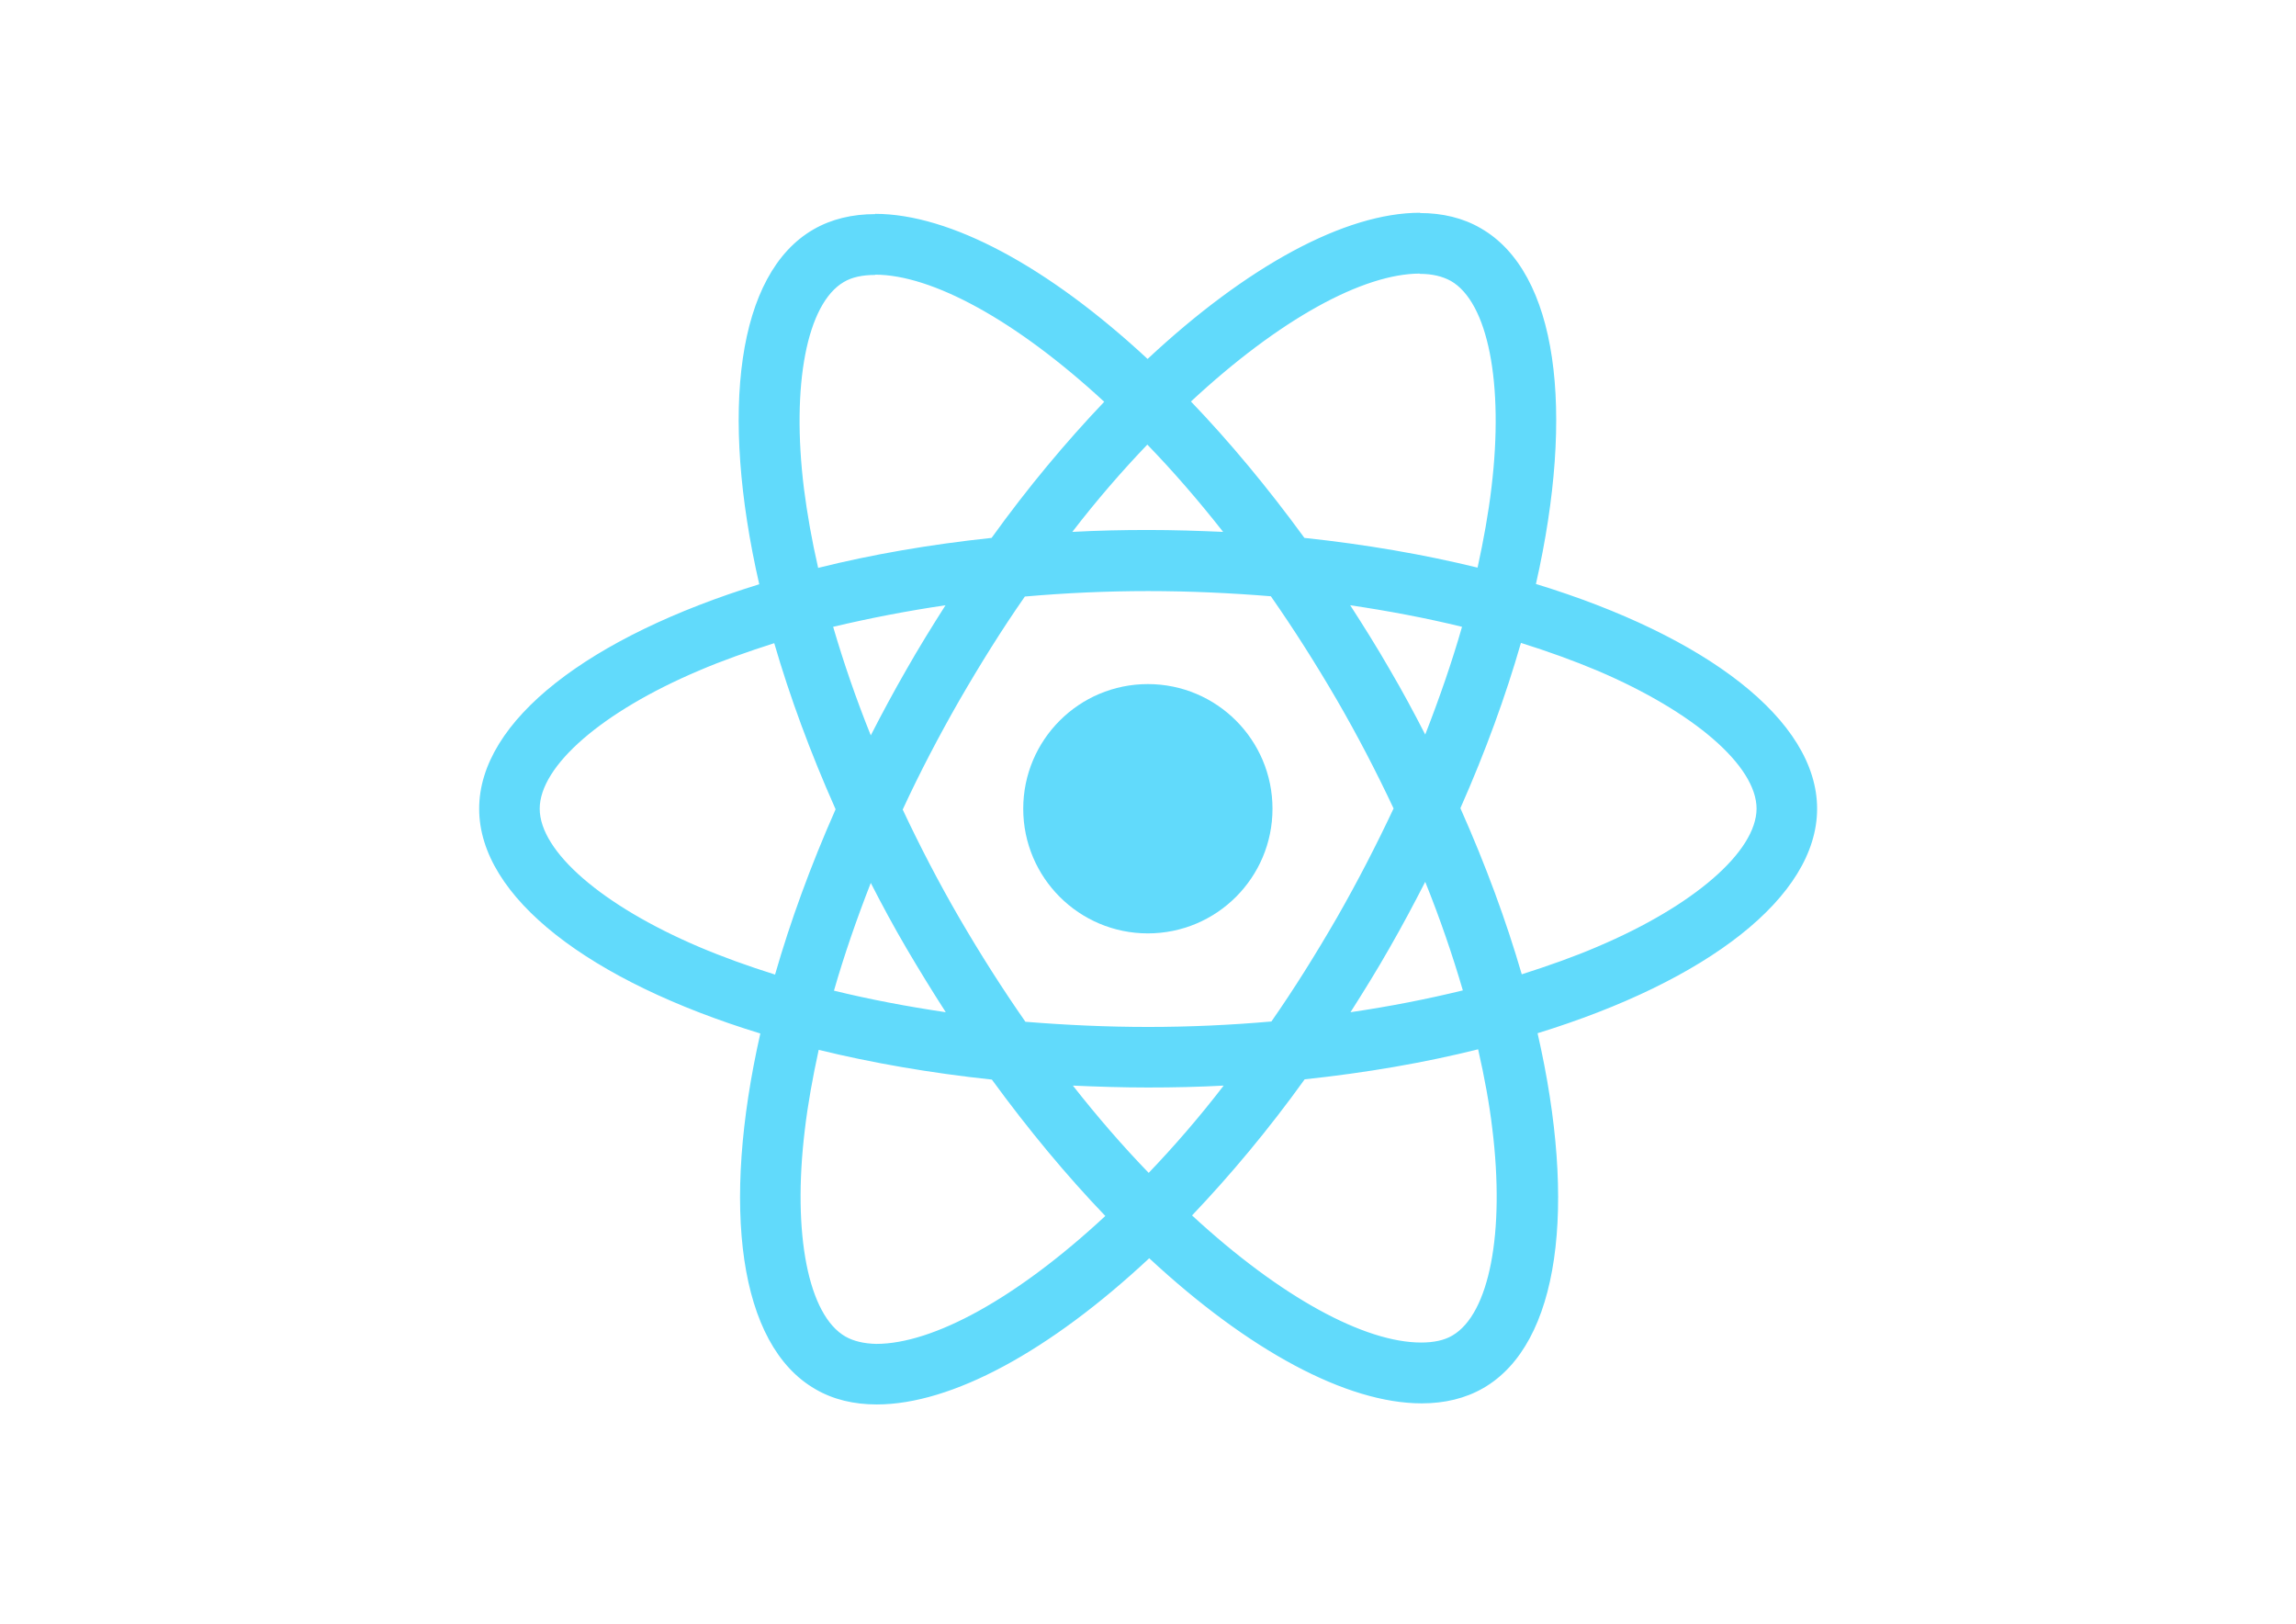
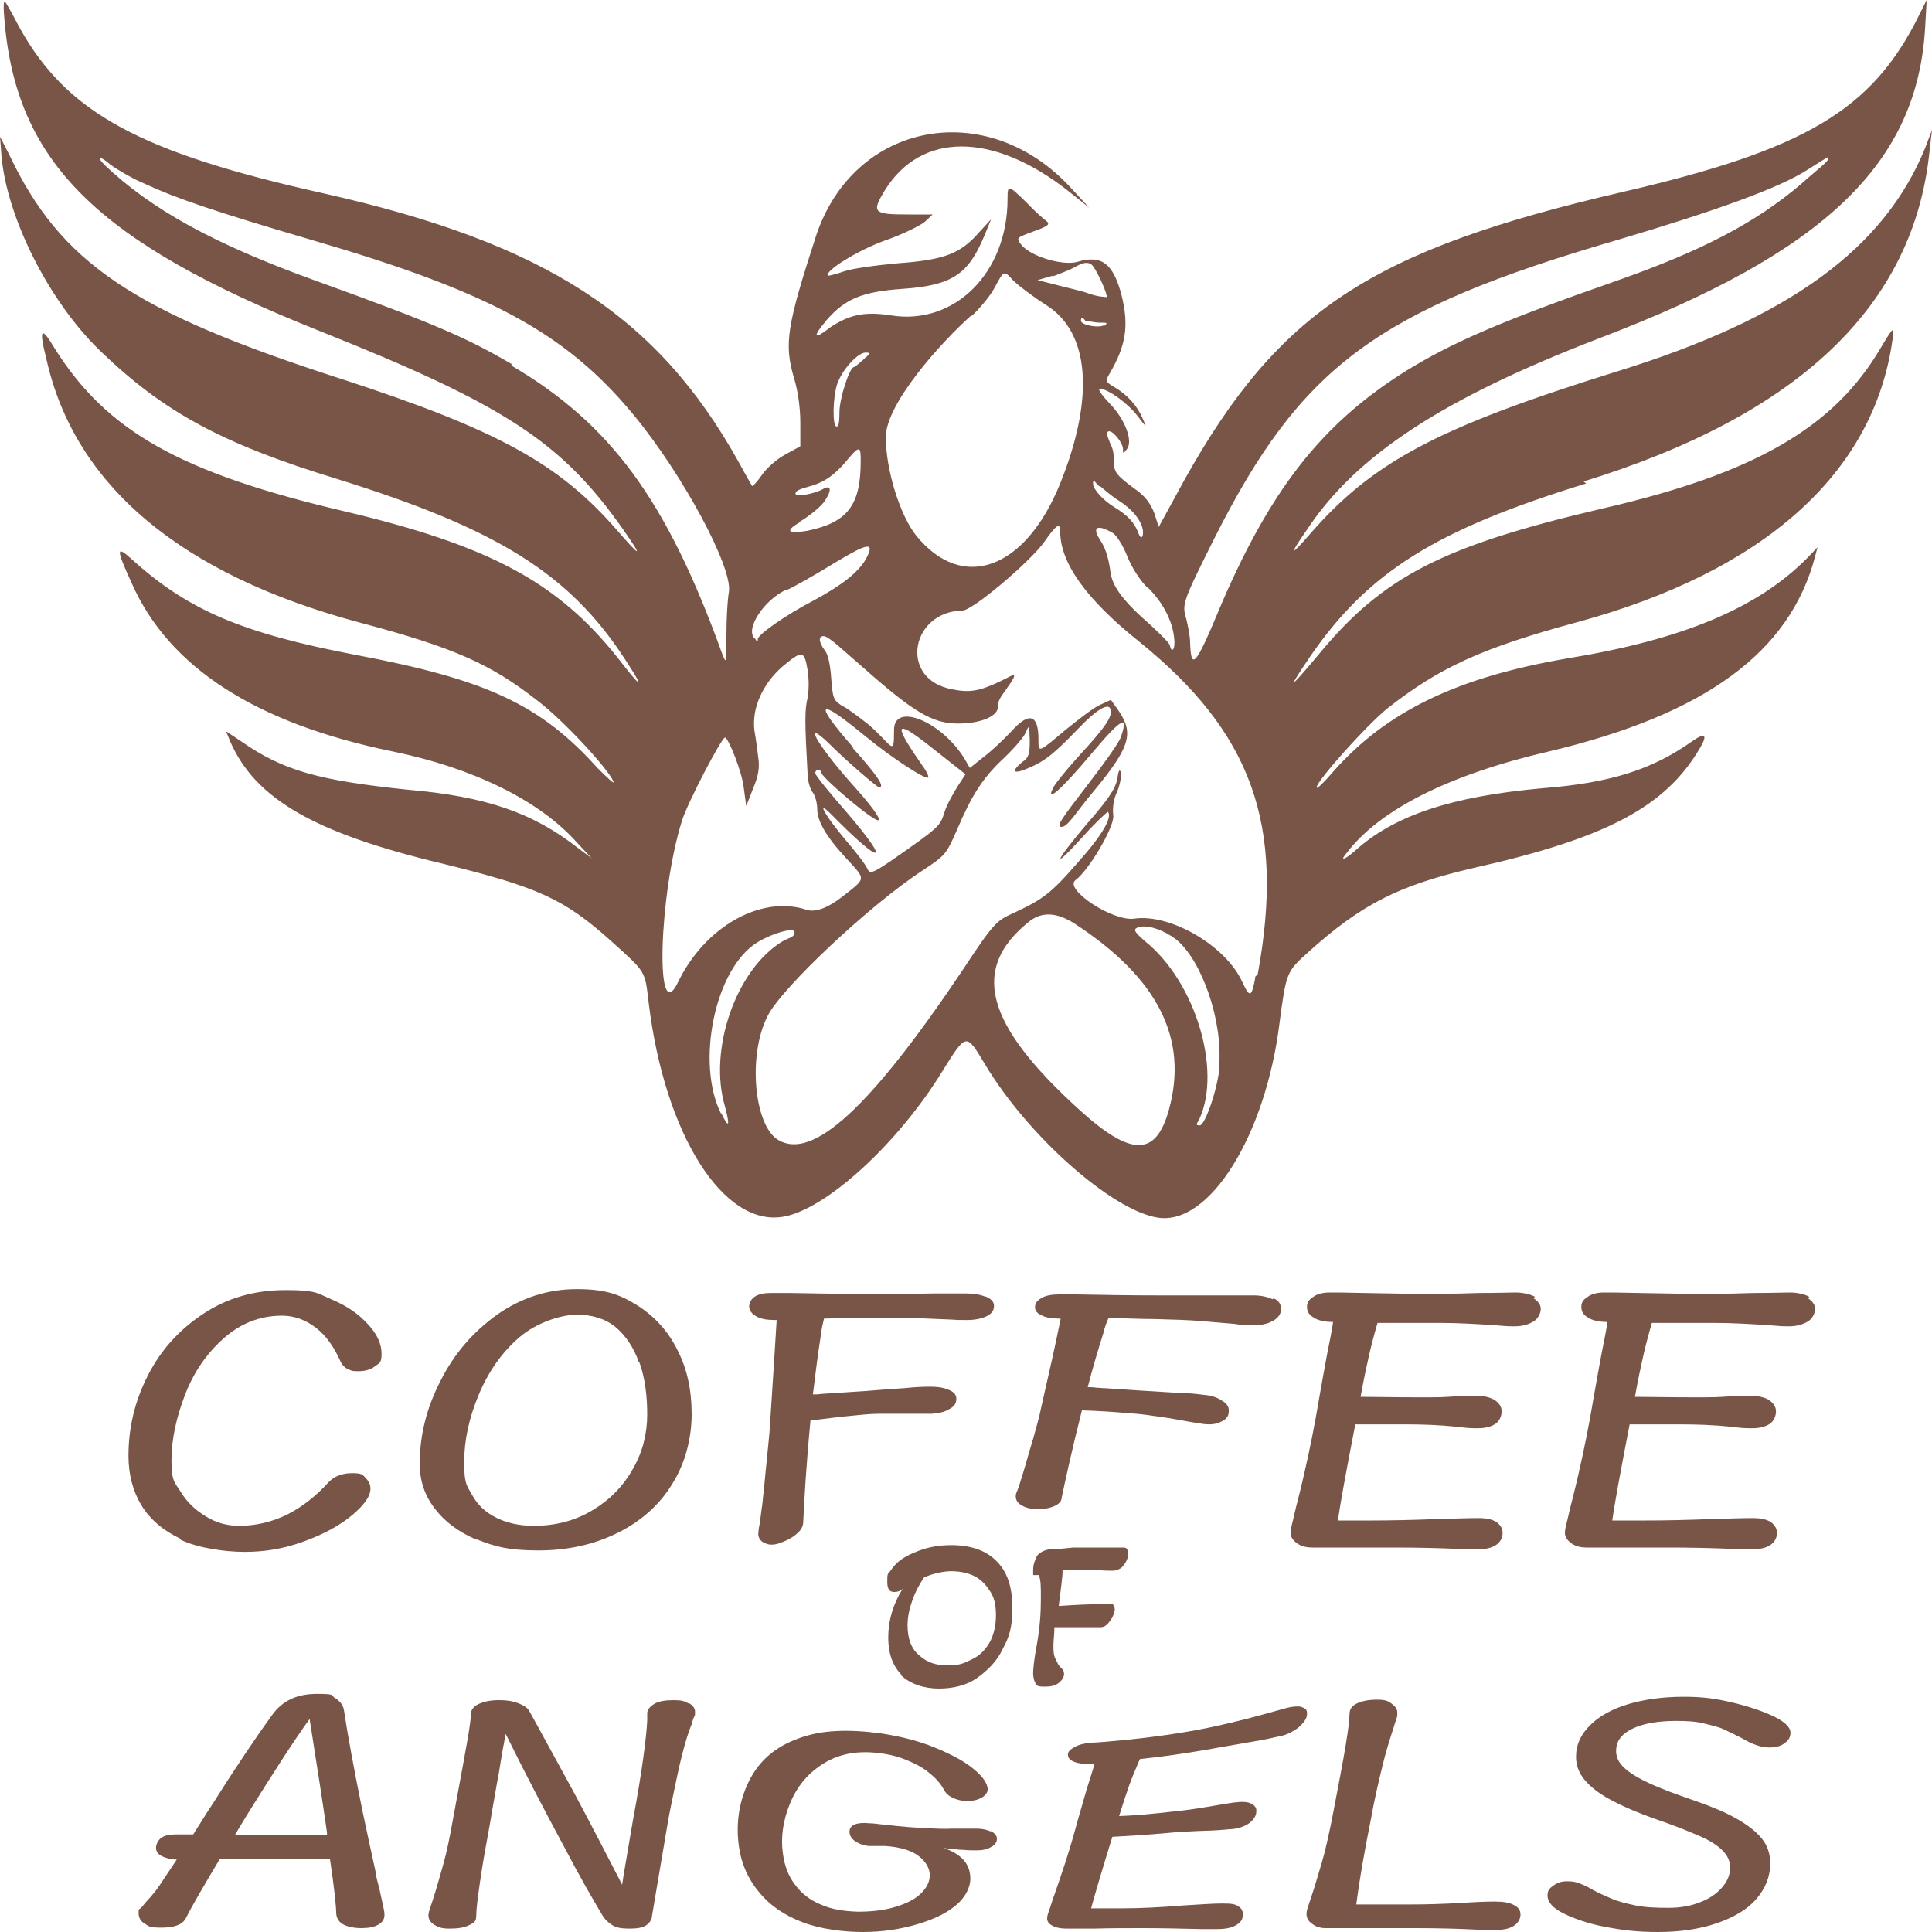
- <svg xmlns="http://www.w3.org/2000/svg" viewBox="0 0 841.9 595.3">
-   <g fill="#61DAFB">
-     <path d="M666.3 296.5c0-32.5-40.7-63.3-103.1-82.4 14.4-63.6 8-114.2-20.2-130.4-6.5-3.8-14.1-5.6-22.4-5.6v22.3c4.6 0 8.3.9 11.4 2.6 13.6 7.8 19.5 37.5 14.9 75.7-1.1 9.4-2.9 19.3-5.1 29.4-19.6-4.8-41-8.5-63.5-10.9-13.5-18.5-27.5-35.3-41.6-50 32.6-30.3 63.2-46.9 84-46.9V78c-27.5 0-63.5 19.6-99.9 53.6-36.4-33.8-72.4-53.2-99.9-53.2v22.3c20.7 0 51.4 16.5 84 46.6-14 14.7-28 31.4-41.3 49.9-22.6 2.4-44 6.1-63.6 11-2.3-10-4-19.7-5.2-29-4.7-38.2 1.1-67.9 14.6-75.8 3-1.8 6.9-2.6 11.5-2.6V78.5c-8.4 0-16 1.8-22.6 5.6-28.1 16.2-34.4 66.7-19.9 130.1-62.2 19.2-102.7 49.9-102.7 82.3 0 32.5 40.7 63.3 103.1 82.4-14.4 63.6-8 114.2 20.2 130.4 6.5 3.8 14.1 5.6 22.5 5.6 27.5 0 63.5-19.6 99.9-53.6 36.4 33.8 72.4 53.2 99.9 53.2 8.4 0 16-1.8 22.6-5.6 28.1-16.2 34.4-66.7 19.9-130.1 62-19.1 102.5-49.9 102.5-82.3zm-130.2-66.7c-3.7 12.9-8.3 26.2-13.5 39.5-4.1-8-8.4-16-13.1-24-4.6-8-9.5-15.8-14.4-23.4 14.2 2.1 27.9 4.7 41 7.9zm-45.8 106.5c-7.8 13.5-15.8 26.3-24.1 38.2-14.9 1.3-30 2-45.2 2-15.1 0-30.2-.7-45-1.9-8.3-11.9-16.4-24.6-24.2-38-7.6-13.1-14.5-26.4-20.8-39.8 6.2-13.4 13.2-26.8 20.7-39.9 7.8-13.5 15.8-26.3 24.1-38.2 14.9-1.3 30-2 45.2-2 15.1 0 30.2.7 45 1.9 8.3 11.9 16.4 24.6 24.2 38 7.6 13.1 14.5 26.4 20.8 39.8-6.3 13.4-13.2 26.8-20.7 39.9zm32.3-13c5.4 13.4 10 26.8 13.8 39.8-13.1 3.2-26.9 5.9-41.2 8 4.9-7.7 9.8-15.6 14.4-23.7 4.6-8 8.9-16.1 13-24.1zM421.2 430c-9.3-9.6-18.6-20.3-27.8-32 9 .4 18.2.7 27.5.7 9.4 0 18.7-.2 27.8-.7-9 11.7-18.3 22.4-27.5 32zm-74.4-58.9c-14.2-2.1-27.9-4.7-41-7.9 3.7-12.9 8.3-26.2 13.5-39.5 4.1 8 8.4 16 13.1 24 4.7 8 9.5 15.8 14.4 23.4zM420.7 163c9.3 9.6 18.6 20.3 27.8 32-9-.4-18.2-.7-27.5-.7-9.4 0-18.7.2-27.8.7 9-11.7 18.3-22.4 27.5-32zm-74 58.9c-4.9 7.7-9.8 15.6-14.4 23.7-4.6 8-8.9 16-13 24-5.4-13.4-10-26.8-13.8-39.8 13.1-3.1 26.9-5.8 41.2-7.9zm-90.5 125.2c-35.4-15.1-58.3-34.9-58.3-50.6 0-15.7 22.9-35.6 58.3-50.6 8.6-3.7 18-7 27.7-10.1 5.7 19.6 13.2 40 22.5 60.9-9.2 20.8-16.6 41.1-22.2 60.6-9.9-3.1-19.3-6.5-28-10.2zM310 490c-13.6-7.8-19.5-37.5-14.9-75.7 1.1-9.4 2.9-19.3 5.1-29.4 19.6 4.8 41 8.5 63.5 10.9 13.5 18.5 27.5 35.3 41.6 50-32.6 30.3-63.2 46.9-84 46.9-4.5-.1-8.3-1-11.3-2.7zm237.2-76.2c4.7 38.2-1.1 67.9-14.6 75.8-3 1.8-6.9 2.6-11.5 2.6-20.7 0-51.4-16.5-84-46.6 14-14.7 28-31.4 41.3-49.9 22.6-2.4 44-6.1 63.6-11 2.3 10.1 4.1 19.8 5.2 29.1zm38.5-66.7c-8.6 3.7-18 7-27.7 10.1-5.7-19.6-13.2-40-22.5-60.9 9.2-20.8 16.6-41.1 22.2-60.6 9.9 3.1 19.3 6.5 28.1 10.2 35.4 15.1 58.3 34.9 58.3 50.6-.1 15.7-23 35.6-58.4 50.6zM320.8 78.4z" />
-     <circle cx="420.9" cy="296.5" r="45.7" />
-     <path d="M520.5 78.1z" />
+ <svg xmlns="http://www.w3.org/2000/svg" version="1.1" viewBox="0 0 400 400">
+   <defs>
+     <style>
+       .cls-1 {
+         fill: #795548;
+       }
+     </style>
+   </defs>
+   <g>
+     <g id="Layer_1">
+       <g id="Layer_1-2" data-name="Layer_1">
+         <g id="Layer_3">
+           <g>
+             <path class="cls-1" d="M205.1,379.1c.8.4,1.3.9,1.3,1.6s-.4,1.3-1.2,1.7c-.8.5-1.8.7-3,.7s-1.7,0-2.6-.1c-.9,0-1.7-.1-2.4-.2-.6,0-1.3-.1-1.9-.2,1.9.6,3.3,1.5,4.2,2.5s1.4,2.3,1.4,3.9-.9,3.7-2.9,5.4c-2,1.7-4.7,3-8.1,4-3.4,1-7.1,1.6-11.2,1.6s-8.8-.6-12.5-2-6.7-3.4-9-6.2c-2.3-2.7-3.7-5.9-4.2-9.4-.7-4.8,0-9.5,2.1-13.7s5.5-7.1,10.3-8.8c4.8-1.8,10.5-1.9,17.1-1,3.9.6,7.6,1.5,11,2.9s6.1,2.8,8,4.4c2,1.6,2.9,3,3,4.2,0,.5-.2.9-.6,1.3-.4.4-1,.7-1.6.9-.7.2-1.4.3-2.2.3s-2.1-.3-2.9-.7c-.8-.4-1.4-.9-1.8-1.7-.7-1.3-1.7-2.4-3.1-3.5-1.3-1.1-2.9-1.9-4.6-2.6-1.7-.7-3.6-1.2-5.5-1.4-4.3-.6-8.2,0-11.5,2s-5.6,4.7-7.1,8.3c-1.5,3.6-2,7.2-1.5,10.5.3,2.4,1.1,4.6,2.5,6.4,1.3,1.8,3.1,3.2,5.3,4.1,2.2,1,4.7,1.4,7.7,1.5,2.9,0,5.5-.3,7.8-1s4.1-1.6,5.3-2.8c1.2-1.2,1.8-2.4,1.8-3.8s-.9-2.9-2.4-4-3.8-1.8-6.8-2h-3.1c-1.2,0-2.2-.4-3-.9s-1.2-1.1-1.3-1.8c-.2-1.6,1.3-2.3,4.3-2,.8,0,1.8.2,3.1.3,3.4.4,6.2.6,8.3.7s4,.2,5.5.1h5c1.2,0,2.2.2,3,.6h0Z" />
+             <path class="cls-1" d="M269.3,353.4c1,.2,1.4.7,1.3,1.5,0,1-.8,1.9-1.8,2.8-1.1.8-2.4,1.5-3.9,1.8-.3,0-1.6.4-3.9.8-4.4.8-8.2,1.4-11.4,2-2.4.4-4.3.7-5.7.9-2.6.4-5.3.7-7.9,1-.8,1.9-1.6,3.7-2.2,5.4-.6,1.7-1.3,3.8-2.1,6.4,2.8-.1,6.7-.4,11.7-1,2.2-.2,4.8-.6,7.7-1.1,2.2-.4,3.7-.6,4.3-.7,1.6-.2,2.8-.2,3.6.2.8.4,1.2.9,1.1,1.7,0,.9-.6,1.7-1.5,2.4-.9.6-2.1,1.1-3.6,1.2-.5,0-1.9.2-4.2.3-3.8.1-7.2.3-10.2.6-3.4.3-6.8.5-10.3.7-2.4,7.7-3.8,12.6-4.4,14.8h6.5c3.6,0,7.8-.2,12.7-.6,3.4-.2,6-.4,7.9-.4s2.7.1,3.4.6c.7.4,1,1.1.9,1.9,0,.9-.6,1.6-1.6,2.1-.9.5-2.2.7-3.8.7h-3.2c-4.1-.1-8.1-.2-12.2-.2s-6.3,0-10.2.1h-5.5c-1.2,0-2.2-.2-2.9-.6-.8-.4-1.1-.9-1.1-1.5s.2-1.1.6-2.2c.4-1.2.6-2,.8-2.4,1.7-4.9,3.1-9.1,4.1-12.7.3-1.2,1.2-4.3,2.7-9.5.7-2.3,1.3-4,1.6-5.2-1.8,0-3.2,0-4.1-.4-.9-.3-1.4-.8-1.4-1.5s.5-1.1,1.4-1.6,2.1-.8,3.5-.9c.8,0,3.3-.2,7.4-.6,6.8-.7,10.7-1.4,12-1.6,2.5-.4,6.7-1.2,12.6-2.7,3.8-1,6.3-1.7,7.7-2.1,1.7-.5,3-.6,3.9-.4h-.3Z" />
+           </g>
+         </g>
+         <g>
+           <path class="cls-1" d="M313.4,394.4c1,.5,1.4,1.1,1.4,2s-.5,1.8-1.5,2.4-2.3.8-4,.8-2.2,0-3.8-.1c-4-.2-8.2-.3-12.5-.3h-18.6c-1.2,0-2.1-.4-2.6-.8-.8-.5-1.3-1.2-1.3-2.1s.3-1.4.9-3.3c.9-2.6,1.6-5.2,2.3-7.5s1.3-5.2,2-8.5c1.4-7.3,2.4-12.5,2.9-15.6.5-3.1.8-5.2.8-6.4s.5-1.8,1.5-2.3,2.4-.8,4.2-.8,2.3.3,3,.8,1.2,1.1,1.2,1.9,0,.7-.2,1.3-.4,1.2-.6,1.9c-.8,2.4-1.6,5-2.3,7.9s-1.6,6.6-2.4,11.1c-1.4,7-2.4,12.8-3,17.5h11.4c3.3,0,6.2-.1,10.1-.3,3-.2,5.3-.3,7.1-.3s3.1.2,4,.7h0Z" />
+           <path class="cls-1" d="M77.8,387.8c0,.6.4,1.8.8,3.5s.6,2.9.8,3.7.2,1.3.2,1.5c0,.8-.4,1.5-1.3,2s-2,.7-3.5.7-2.9-.3-3.8-.8-1.4-1.4-1.4-2.5-.4-5.2-1.3-11.1h-8.3c-2,0-6.4,0-11.1.1h-3.4c-3.4,5.7-5.8,9.8-7,12.2-.7,1.4-2.4,2-5.1,2s-2.5-.3-3.4-.8-1.3-1.3-1.3-2.2,0-.7.4-1,.7-.9,1.3-1.5c1.2-1.3,2-2.3,2.6-3.2l3.6-5.4c-1.2,0-2.3-.3-3.1-.7s-1.2-1-1.2-1.7.4-1.6,1.1-2.1,1.7-.7,2.9-.7h3.7l2.9-4.6,1.5-2.3c2.7-4.3,4.9-7.6,6.5-10s3.4-5,5.5-7.9,5.1-4.3,9.2-4.3,2.8.3,3.8.9,1.6,1.4,1.8,2.4c.8,5.3,2.1,12.4,3.9,21.2,1,4.7,1.9,8.9,2.7,12.5h0ZM67.7,380.1v-.7c-.8-5.6-2-13.4-3.6-23.5-1.6,2.2-3.5,5-5.7,8.4s-4.4,6.9-6.6,10.4c-.6,1-1.5,2.4-2.5,4.1l-.7,1.2h19.1Z" />
+           <path class="cls-1" d="M142.6,352.6c.9.5,1.3,1.1,1.3,1.8s0,.8-.2,1.1-.3.8-.5,1.5c-.5,1.2-.8,2.2-1,2.8-.7,2.3-1.4,5-2.1,8.4s-1.4,6.5-1.9,9.5l-3.2,18.9c0,.8-.5,1.5-1.2,2s-1.8.7-3.5.7-2.7-.2-3.5-.7-1.5-1.1-2.1-2.1c-1.8-3-4.6-7.8-8.1-14.5-3.6-6.7-7.6-14.3-11.9-23-.3,1.5-.8,4.1-1.4,8-.2,1.1-.5,2.6-.8,4.4s-.7,3.9-1.1,6.4c-.8,4.3-1.5,8.2-2,11.7s-.8,5.8-.8,7.1-.5,1.5-1.5,2-2.3.7-4,.7-2.4-.3-3.2-.8-1.2-1.2-1.2-1.9.3-1.4.9-3.2c.8-2.5,1.5-5,2.2-7.5s1.3-5.4,1.9-8.8c1.7-9.2,2.8-15.1,3.2-17.5s.6-4.1.6-4.8.5-1.5,1.6-2,2.4-.8,4.2-.8,2.8.2,3.9.6,1.9.9,2.3,1.5c2.4,4.3,5.4,9.9,9.1,16.6,3.6,6.7,7,13.3,10.2,19.5l.4-2.5c.9-5.3,1.5-8.8,1.8-10.6,1.1-5.9,1.8-10.3,2.2-13.3s.7-5.5.8-7.6c0-.9,0-1.4,0-1.5,0-.8.7-1.5,1.6-2s2.2-.7,3.9-.7,2.2.2,3.1.7h0Z" />
+           <path class="cls-1" d="M332.1,398.9c-3.5-.7-6.3-1.7-8.5-2.8s-3.2-2.4-3.2-3.6.4-1.5,1.2-2.1,1.7-.9,2.8-.9,1.7.1,2.5.4,1.8.7,2.9,1.4c1.5.8,2.9,1.4,4.1,1.9s2.8.9,4.7,1.3,4.2.5,6.8.5,4.7-.4,6.7-1.2,3.4-1.8,4.5-3.1,1.6-2.6,1.6-4-.5-2.5-1.6-3.6-2.7-2.1-4.8-3-5-2.1-8.8-3.4c-4-1.4-7.2-2.8-9.6-4.1s-4.2-2.7-5.4-4.2-1.7-3-1.7-4.7c0-2.5,1-4.6,2.9-6.5s4.6-3.4,8-4.4,7.2-1.5,11.4-1.5,6.7.4,10.1,1.2,6.3,1.8,8.6,2.9,3.4,2.3,3.4,3.3-.4,1.6-1.2,2.2-1.8.9-3.1.9-1.9-.2-2.8-.5-1.9-.8-3.1-1.5c-1.4-.7-2.6-1.3-3.7-1.8s-2.5-.8-4.1-1.2-3.5-.5-5.6-.5c-3.8,0-6.8.5-9.1,1.6-2.3,1.1-3.4,2.6-3.4,4.6s1.2,3.4,3.5,4.9,6.1,3.1,11.3,4.9c4.1,1.4,7.4,2.7,9.9,4.1s4.3,2.8,5.5,4.3,1.7,3.2,1.7,5.1c0,2.8-1,5.2-2.9,7.4s-4.7,3.8-8.2,5-7.6,1.8-12.1,1.8-7.6-.4-11.1-1.1h0Z" />
+         </g>
+         <path class="cls-1" d="M37.4,318.6c-3.6-1.7-6.3-4-8.1-6.9-1.8-3-2.7-6.4-2.7-10.3,0-5.8,1.3-11.3,4-16.6,2.7-5.3,6.5-9.5,11.5-12.8s10.6-4.9,17.1-4.9,6.5.7,9.6,2,5.5,3,7.4,5.1c1.9,2,2.8,4.1,2.8,6.1s-.5,1.9-1.4,2.6-2.1,1-3.5,1-1.5-.2-2.2-.5c-.6-.3-1-.8-1.3-1.3-1.4-3.2-3.1-5.6-5.2-7.2s-4.4-2.5-7-2.5c-4.6,0-8.6,1.6-12.1,4.7s-6.2,7-8,11.7-2.8,9.2-2.8,13.6.7,4.5,2,6.6,3,3.7,5.2,5c2.1,1.3,4.4,1.9,6.8,1.9,3.5,0,6.8-.8,9.9-2.3,3-1.5,6-3.8,8.7-6.8,1.2-1.2,2.8-1.8,4.8-1.8s2.2.3,2.8,1c.7.7,1,1.4,1,2.2,0,1.6-1.3,3.4-3.8,5.5s-5.8,3.9-9.9,5.4c-4,1.5-8.1,2.2-12.3,2.2s-9.7-.8-13.3-2.5v-.2Z" />
+         <path class="cls-1" d="M98.7,318.8c-3.7-1.6-6.6-3.7-8.7-6.5-2.1-2.7-3.1-5.8-3.1-9.2,0-5.9,1.4-11.6,4.3-17.2,2.8-5.6,6.7-10.1,11.7-13.7,5-3.5,10.5-5.3,16.5-5.3s8.9,1.1,12.6,3.4c3.6,2.3,6.4,5.4,8.3,9.3,2,3.9,2.9,8.3,2.9,13.2s-1.3,10.1-4,14.4c-2.6,4.3-6.4,7.7-11.2,10.1s-10.3,3.7-16.5,3.7-9.1-.8-12.8-2.3h0ZM132.3,282.1c-1.1-3.1-2.7-5.5-4.8-7.3-2.2-1.8-4.9-2.6-8.1-2.6s-8.3,1.6-11.9,4.7-6.4,7.1-8.4,11.9-3,9.4-3,14,.6,4.8,1.7,6.8,2.7,3.5,4.9,4.6c2.2,1.1,4.8,1.7,7.8,1.7,4.6,0,8.7-1.1,12.3-3.3s6.3-5,8.3-8.6c2-3.5,2.9-7.3,2.9-11.2s-.5-7.6-1.6-10.7h0Z" />
+         <g id="Layer_4">
+           <g>
+             <path class="cls-1" d="M204,268.4c1.2.5,1.8,1.1,1.8,2s-.5,1.6-1.5,2.1-2.4.8-4.1.8-2,0-3.4-.1c-2.4-.1-4.7-.2-7.2-.3h-9.4c-3.2,0-6.4,0-9.6.1-.3,1.2-.5,2.2-.6,3.1-.7,4.4-1.2,8.6-1.7,12.6.6,0,1.1,0,1.7-.1,4.4-.3,7.5-.5,9.2-.6,3.5-.3,6.2-.5,8.1-.6,1.9-.2,3.6-.3,5.1-.3s2.7.1,3.9.6c1.1.4,1.7,1,1.7,1.9s-.4,1.6-1.4,2.1c-.9.6-2.2.9-3.6,1h-10.7c-1.3,0-2.9.1-4.8.3-3.3.3-6.5.7-9.7,1.1-.9,9.5-1.3,16.6-1.5,21,0,.9-.5,1.8-1.4,2.5-.9.8-2.1,1.4-3.5,1.9-1.2.4-2.2.4-3,0-.8-.3-1.3-.9-1.4-1.7,0-.3,0-1.1.3-2.4.3-2.1.4-3.3.5-3.7.3-2.8.6-5.8.9-8.9.3-3.2.6-5.7.7-7.5.6-9.5,1.1-16.7,1.4-22h-.4c-1.5,0-2.8-.2-3.7-.7-1-.5-1.5-1.2-1.6-2,0-.8.3-1.5,1.1-2.1.9-.6,2-.8,3.4-.8h3.7c5.3.1,11,.2,16.9.2s8.4,0,13-.1h6.8c1.5,0,2.9.2,4.1.7h0Z" />
+             <path class="cls-1" d="M263.7,268.8c1.1.5,1.6,1.3,1.5,2.4,0,1-.8,1.9-1.9,2.4-1.1.6-2.5.8-4.3.8s-2-.1-3.4-.3c-2.3-.2-4.7-.4-7.1-.6-2.4-.2-5.5-.3-9.4-.4-3.2,0-6.4-.2-9.6-.2-.5,1.1-.8,2-1,2.9-1.3,4.1-2.4,7.9-3.3,11.4.6,0,1.1,0,1.7.1,4.4.3,7.5.5,9.2.6,3.6.2,6.2.4,8.1.5,1.9,0,3.6.2,5.1.4,1.4.1,2.7.5,3.7,1.2,1.1.6,1.5,1.4,1.4,2.3,0,1-.7,1.7-1.7,2.1-1,.5-2.2.6-3.7.4-1.4-.2-3.2-.5-5.3-.9s-3.9-.6-5.2-.8c-1.3-.2-2.9-.4-4.7-.5-3.3-.3-6.5-.5-9.8-.6-2.1,8.3-3.4,14.3-4.2,18.1,0,.8-.7,1.4-1.7,1.8s-2.2.6-3.7.5c-1.2,0-2.2-.3-3-.8s-1.1-1.1-1.1-1.8.2-.8.6-1.9c.5-1.6.8-2.6.9-2.9.7-2.2,1.3-4.6,2.1-7.1.7-2.6,1.3-4.6,1.6-6.2,1.8-7.9,3.2-14.1,4.1-18.7h-.4c-1.5,0-2.7-.2-3.6-.7-.9-.4-1.4-1-1.3-1.8,0-.7.5-1.3,1.4-1.8s2.1-.7,3.5-.7h3.7c5.3.1,11,.2,16.9.2h19.8c1.5,0,2.8.3,3.9.8l.2-.2Z" />
+           </g>
+         </g>
+         <path class="cls-1" d="M317.5,268.8c1,.6,1.5,1.4,1.5,2.2s-.5,2-1.5,2.6-2.3,1-3.8,1-1.6,0-3.9-.2c-4.4-.3-8.2-.5-11.3-.5h-13.3c-.7,2.4-1.3,4.7-1.8,6.9-.5,2.2-1.1,5-1.7,8.4,2.8,0,6.8.1,11.8.1s4.9,0,7.8-.2c2.2,0,3.7-.1,4.4-.1,1.6,0,2.9.3,3.8.9s1.4,1.4,1.4,2.3-.4,2-1.3,2.6-2.1.9-3.6.9-2,0-4.3-.3c-3.9-.4-7.4-.5-10.6-.5h-10.5c-2,10.3-3.2,16.9-3.6,19.9h7c3.9,0,8.4-.1,13.6-.3,3.6-.1,6.4-.2,8.4-.2s2.9.3,3.8.8c.8.6,1.3,1.3,1.3,2.3s-.5,1.9-1.4,2.5-2.3.9-4,.9-1.6,0-3.5-.1c-4.4-.2-8.9-.3-13.4-.3h-17.1c-1.3,0-2.4-.3-3.2-.9-.8-.6-1.3-1.3-1.3-2.1s.2-1.5.6-3.1.6-2.7.8-3.3c1.7-6.7,2.9-12.5,3.8-17.4.3-1.6,1-5.9,2.3-12.9.6-3.1,1.1-5.4,1.3-7-1.7,0-3.1-.3-4-.9-.9-.5-1.4-1.2-1.4-2.2s.4-1.5,1.3-2.1c.8-.6,2-.9,3.4-.9s3.1,0,7.1.1c6.5.1,10.4.2,11.6.2,2.4,0,6.5,0,12.3-.2,3.7,0,6.2-.1,7.5-.1s3,.3,4,.9l-.3.3Z" />
+         <path class="cls-1" d="M374.3,268.8c1,.6,1.5,1.4,1.5,2.2s-.5,2-1.5,2.6-2.3,1-3.8,1-1.6,0-3.9-.2c-4.4-.3-8.2-.5-11.3-.5h-13.3c-.7,2.4-1.3,4.7-1.8,6.9-.5,2.2-1.1,5-1.7,8.4,2.8,0,6.8.1,11.8.1s4.9,0,7.8-.2c2.2,0,3.7-.1,4.4-.1,1.6,0,2.9.3,3.8.9s1.4,1.4,1.4,2.3-.4,2-1.3,2.6-2.1.9-3.6.9-2,0-4.3-.3c-3.9-.4-7.4-.5-10.6-.5h-10.5c-2,10.3-3.2,16.9-3.6,19.9h7c3.9,0,8.4-.1,13.6-.3,3.6-.1,6.4-.2,8.4-.2s2.9.3,3.8.8c.8.6,1.3,1.3,1.3,2.3s-.5,1.9-1.4,2.5-2.3.9-4,.9-1.6,0-3.5-.1c-4.4-.2-8.9-.3-13.4-.3h-17.1c-1.3,0-2.4-.3-3.2-.9-.8-.6-1.3-1.3-1.3-2.1s.2-1.5.6-3.1.6-2.7.8-3.3c1.7-6.7,2.9-12.5,3.8-17.4.3-1.6,1-5.9,2.3-12.9.6-3.1,1.1-5.4,1.3-7-1.7,0-3.1-.3-4-.9-.9-.5-1.4-1.2-1.4-2.2s.4-1.5,1.3-2.1c.8-.6,2-.9,3.4-.9s3.1,0,7.1.1c6.5.1,10.4.2,11.6.2,2.4,0,6.5,0,12.3-.2,3.7,0,6.2-.1,7.5-.1s3,.3,4,.9l-.3.3Z" />
+         <g id="Angel">
+           <path class="cls-1" d="M327.5,99.8c45-13.8,68.8-36.6,72-68.6l.5-4.3-1.4,3.7c-8.5,20.9-28.2,35.3-63.8,46.3-37.2,11.6-50.6,18.7-63.7,33.8-4.1,4.7-4.2,4.3-.6-.9,10.2-15.5,28.2-27.3,60.7-39.8,46.7-17.8,65.9-36.2,67.4-64.6L398.9,0l-1.6,3.2c-9.7,19.6-23.5,27.8-61.6,36.6-51.7,12-70.9,24.5-90.5,59.6l-5.3,9.7-.9-2.8c-.8-2.1-1.9-3.6-4.2-5.2-3.8-2.8-4.2-3.4-4.2-5.8s-.5-2.8-.9-3.9c-.6-1.5-.8-2.1,0-2.1s2.8,2.4,2.8,3.7.2.7.8,0c1.4-1.7-.5-6.4-3.6-9.5-1.6-1.7-2.5-3-2-3,1.7,0,5.8,3,7.8,5.6s2,2.6,1.1.6c-1.1-2.6-3.1-4.9-5.8-6.5-1.9-1.1-2-1.3-1.1-2.8,3.4-5.8,4.1-9.9,2.5-16.3-1.7-6.5-4.1-8.4-9.1-6.9-3,.9-9.9-1.1-11.8-3.7-.9-1.3-.8-1.3,2.7-2.6,3.1-1.1,3.4-1.5,2.7-2.1-.6-.4-2.5-2.1-4.2-3.9-3.8-3.7-3.9-3.7-3.9-.7,0,15.3-11,26.2-24.1,24.1-5.8-.9-8.8,0-12.5,2.4-3.6,2.8-3.9,2.2-.8-1.5,3.8-4.3,7.2-5.8,15.7-6.4,10.2-.7,13.6-3,16.9-11l1.4-3.4-2.4,2.6c-3.9,4.5-7.2,5.8-16.8,6.5-4.5.4-9.7,1.1-11.3,1.7-1.7.6-3.1.9-3.3.9-.8-.9,6-5.2,11.8-7.3,3.8-1.3,7.5-3.2,8.3-3.9l1.6-1.5h-5.2c-7.1,0-7.5-.4-4.7-5,7.5-12.1,22.3-12.1,37.8,0l4.5,3.6-3.6-3.9c-17.4-19.2-45.2-14-53,9.9-6,18.5-6.6,22.2-4.5,29.3.8,2.6,1.3,6.2,1.3,9.2v4.9l-3.1,1.7c-1.7.9-3.9,2.8-4.9,4.3-.9,1.3-1.9,2.4-2,2.2,0,0-1.4-2.4-2.8-5-16.9-30.3-40-45.2-85.6-55.5C29,31.6,14,23.4,4.2,6,3.1,3.9,1.9,1.7,1.4.9.8-.2.6.2.9,3.9c2.4,29.7,19.1,46.2,65.2,64.6,38.4,15.3,50.2,23,62.9,41.1,4.2,6,3.8,6-1.4,0-11.9-13.6-24.5-20.6-57.1-31.2C27.4,64.5,12.5,54.4,1.9,32l-1.9-3.7.3,3.9c1.1,12.9,9.9,30.3,20.5,40.5,13,12.5,24.9,19.1,49.1,26.5,33.1,10.3,48.1,19.6,59.7,37.6,3.9,6,3.4,6-1.7-.6-12.5-15.7-26.5-23.2-56.4-30.3-34.2-8-49.4-16.6-60.2-33.8-2.8-4.7-3.3-4.1-1.7,2.2,5.8,26.2,27.9,44.7,64.9,54.6,19.6,5.2,27.1,8.6,36.7,16.1,5.2,3.9,14.6,14,15.8,16.8.3.7-1.1-.6-3.3-2.8-11.8-13.1-22.9-18.3-50-23.4-23.5-4.5-34.7-9.2-46.4-19.8-3.3-3-3.3-2.2,0,5,7.7,17.4,25.7,29,54.1,34.8,16.5,3.4,30.3,10.1,38.1,18.9l3,3.2-2.8-2.1c-9.3-7.3-19-10.7-35.3-12.1-18.2-1.9-25.7-3.9-34.3-9.9l-3.3-2.2.9,2.2c5.2,11.8,17.4,18.9,43.9,25.2,19.9,4.9,25.2,7.3,35,16.1,7.2,6.5,6.9,6,7.7,12.7,3.3,27.3,15.5,46.5,27.9,44.3,8.8-1.5,23.7-15.1,32.9-30.1,5-8,4.9-8,8.8-1.5,8.9,14.9,26.3,30.3,35.8,31.8,10.7,1.7,22.3-17,25.2-40.2,1.4-10.5,1.4-10.7,6-14.8,11-9.9,18.7-13.8,34.2-17.4,27.6-6.2,39.8-12.7,46.9-24.9,1.6-2.7,1-3.2-1.7-1.3-8.2,5.8-16.8,8.6-31,9.7-18.8,1.7-30.6,5.6-38.7,12.9-2.4,2.1-3.3,2.2-1.7.4,6.7-8.8,21-16.1,41.7-20.9,32.5-7.7,50-20.6,55.2-40.4l.5-1.9-2,2.1c-10.3,10.5-25.9,17-49.7,20.9-22.9,3.9-37.6,11-48.6,23.5-1.9,2.2-3.4,3.7-3.4,3.2,0-1.3,10.2-12.7,14.6-16.3,10.7-8.4,19.4-12.5,39.4-17.9,38.6-10.5,61.3-30.8,65.2-58.3.5-3.2.3-3-2.4,1.5-9.6,16.4-25.9,26-57.7,33.3-32.9,7.7-45.3,14-58.6,30.1-6.3,7.5-6.7,7.7-1.9.6,12.1-17.6,26-26.3,57.2-35.9l-.5-.4h-.3ZM237.8,121.8c2.8,2.8,4.9,6.5,5.3,10.3.3,2.2-.5,3.4-.9,1.5,0-.4-2.8-3.2-6-6-3.9-3.6-6-6.5-6.3-9.2-.3-2.4-.9-4.7-2-6.4-1.9-2.8-.9-3.6,2.4-1.7.8.4,2.2,2.6,3.1,4.9.9,2.3,2.8,5.2,4.2,6.5h.2ZM227.6,100.5c.8.7,2.5,2.2,4.1,3.2,3.3,2.1,5.3,5,4.9,7.1-.2.7-.5.6-.9-.4-.8-2.2-2.2-3.7-5-5.4-2.4-1.5-4.4-3.7-4.4-4.9s.6,0,1.3.6h0l.2-.2h-.2ZM228.7,67.3c-1.3.7-4.9,0-4.9-.9s.5-.6.9,0c.5,0,1.9.4,3,.4,1.6,0,1.7,0,.9.7v-.2h0ZM218,57.2c1.7-.6,3.9-1.5,4.9-2.1,1.6-.9,2.7-.9,3.4,0,1.1,1.5,3.1,6,2.8,6.4,0,0-1.7,0-3.6-.7s-5-1.3-7.1-1.9l-3.6-.9,3.1-.9h0v.2h0ZM201.2,65.4c1.6-1.5,3.8-4.1,4.7-5.8,2-3.7,1.9-3.7,3.9-1.5.9.9,3.9,3.2,6.7,5,9.1,5.6,10.2,19.1,3,37-7.2,17.8-20.2,22.6-29.8,10.8-3.3-4.1-6.3-13.5-6.3-20.4s11.4-19.6,17.7-25.2h0ZM173.4,79.4c.9-2.8,4.2-6.4,5.8-6.4s.6.4-.5,1.5c-.8.7-1.7,1.5-1.9,1.5-.9,0-3,6.5-3,9.3s-.3,3-.6,3c-.9,0-.8-6.2.2-9h0ZM165.6,108c2.2-1.3,4.7-3.4,5.3-4.5,1.4-2.2,1.1-3.2-.6-2.2-1.6.9-5.6,1.7-5.6.9s1.6-1.1,3.6-1.7c2.7-.9,4.2-2.1,6.3-4.3,3.4-4.1,3.6-4.1,3.6-.7,0,9.2-2.8,12.7-11.1,14.4-4.2.7-4.6,0-1.3-1.9,0,0-.2,0-.2,0ZM162.8,122.2c1.6-.7,6-3.2,9.9-5.6,7.1-4.3,8.5-4.5,6.6-.9-1.6,2.8-4.9,5.4-10.8,8.6-5.8,3-11.6,7.1-11.6,8s-.3.4-.5,0c-2.4-1.7,1.7-8.2,6.6-10.3h-.2v.2h0ZM176.6,154.7c-8.3-9.5-7.4-10.5,2.4-2.4,6.1,5,13.2,9.5,13.2,8.6s-1.3-2.4-2.8-4.7c-4.5-6.7-3.6-7.1,3.9-1.1l6.6,5.2-1.7,2.6c-.9,1.5-2.2,3.7-2.7,5.4-.9,2.8-1.1,3-10.7,9.7-4.1,2.8-4.7,3-5.2,1.9s-2.5-3.6-4.7-6.2c-3.8-4.5-6-8.2-3.1-5.4,10.8,11,13,11,3.6,0-3.6-4.1-6.6-7.8-6.6-8.2,0-.9,1.1-1.1,1.3,0,.5,1.3,11.1,10.3,11.8,9.7.5-.4-2-3.6-5.8-7.8-6.9-7.8-10.2-13.6-4.4-8,3.6,3.6,9.9,9,10.3,9,1.3,0-.3-2.4-5.5-8.2h.2,0ZM105.8,75.3c-8.9-5.2-15.5-8.2-40.5-17.2-21.3-7.7-34-14.8-43.6-23.9-1.9-1.9-1.1-2.1,1.3,0,1.3.9,4.4,2.8,7.1,3.9,6,2.8,14,5.6,34.5,11.6,36.7,10.7,52.5,19.2,66.5,36.1,10.2,12.3,20.7,31.8,19.8,36.8-.3,1.7-.5,5.6-.5,9,0,5.8,0,6-.9,3.7-11.4-31.6-23-47.5-43.6-59.6h0v-.4h0ZM140.3,203.5c-4.7,9.5-3.9-18.3.9-33.6,1.1-3.6,8.2-17.2,8.9-17.2s3.6,7.3,3.9,10.5l.5,3.7,1.4-3.6c1.1-2.6,1.4-4.3,1.1-6.4-.2-1.5-.5-4.1-.8-5.6-.6-4.7,1.7-9.7,5.8-13.3,4.1-3.4,4.5-3.4,5.2.7.3,2.1.3,3.9,0,5.8-.6,2.4-.6,4.9,0,15.7,0,1.5.6,3.4,1.1,3.9.5.7.9,2.2.9,3.4,0,2.4,1.7,5.6,6.1,10.3,4.1,4.5,4.1,3.9-1.1,8-2.9,2.2-5.3,3.1-7.1,2.6-9.4-3.2-21.2,3.4-26.8,15.1h0l-.2-.2.2.2ZM149.3,230.6c-5.3-10.5-1.3-30.1,7.5-35.5,3.1-1.9,7.7-3.2,7.7-2.1s-1.1,1.1-2.5,1.9c-9.6,5.8-15.4,22.4-11.9,34.2,1.1,4.1.8,4.7-.8,1.3h0v.2h0ZM242,229.8c-2.7,9.7-7.8,9.7-18.5,0-19.6-17.8-22.7-29.3-10.3-39.1,2.6-2,5.7-1.8,9.4.6,17.1,11.2,23.5,23.7,19.4,38.5h0ZM252.5,220.7c-.3,4.5-3,12.3-4.1,12.3s-.5-.4,0-1.5c4.5-10.1-.9-28.2-11.3-36.6-2.4-2.1-2.7-2.6-1.1-3,1.9-.4,5,.7,7.5,2.6,5.3,4.3,9.7,16.8,8.9,26.2h0ZM259.9,202.4c-.8,4.1-1.1,4.3-2.7.9-3.4-7.5-14.9-14.2-22.4-13.1-4.5.6-14.7-6.2-12.1-8,2.8-2.1,8-11,7.8-13.3-.2-1.5,0-3.4.8-5,.6-1.5.9-3.2.8-3.9-.3-.9-.5-.6-.8,1.3s-1.9,4.3-6.3,9.3c-6.9,8.2-7.4,9.9-.6,2.4,2.5-2.8,4.9-5,5-4.9.9,1.1-1.1,4.7-6.1,10.3-5.8,6.7-7.4,7.8-13.6,10.7-3.4,1.5-4.1,2.2-10.3,11.6-19.3,28.8-31.2,39.6-38.3,35.3-5-3-6.3-17.6-2.2-25.6,2.8-5.8,21.6-23.4,32.3-30.3,4.5-3,4.7-3.2,6.9-8.2,3-7.1,5.3-10.8,9.7-14.9,2-1.9,4.1-4.3,4.5-5.2.8-1.9.8-1.7.9,1.5,0,2.8-.2,3.6-1.6,4.5-2.5,2.1-1.7,2.6,1.6,1.1,3.1-1.3,5.2-3,10-8,3.9-4.1,6.3-5.4,6.7-4.1.5,1.5-.9,3.6-6.7,9.9-2.5,2.8-5,5.8-5.3,6.7-1.3,2.8,1.9,0,8.2-7.5,6.3-7.5,7.5-7.8,6-3.4-.3,1.1-3.4,5.4-6.7,9.7-5.6,7.3-6.9,9-5.6,9s3.1-3.2,6.4-7.1c7.7-9.3,8.6-12.1,5.5-16.8l-1.7-2.4-2.4,1.1c-1.3.6-4.4,3-7.1,5.2-5.6,4.7-5.5,4.7-5.5,1.9,0-5.2-1.9-5.8-5.6-1.7-1.4,1.5-3.9,3.9-5.6,5.2l-3,2.4-1.1-1.9c-4.7-7.7-14.6-11.8-14.6-6s-.3,3.2-5.3-1.1c-1.9-1.5-4.4-3.4-5.5-3.9-1.7-1.1-1.9-1.5-2.2-5.6-.2-2.8-.6-4.9-1.3-5.8-1.3-1.7-1.4-3-.3-3s4.1,3,8.2,6.5c10.5,9.3,14.4,11.6,19.6,11.6s8.3-1.7,8.3-3.4.9-2.4,2-4.1c1.6-2.2,1.7-2.8.8-2.4-6.6,3.4-8.5,3.7-13.2,2.6-10-2.6-7.4-15.9,3.1-16.1,2,0,13.8-9.9,16.9-14.2,2.5-3.6,3.3-4.1,3.3-2.2,0,6.5,5.3,14,16.3,22.8,23.4,18.9,30.3,37.9,24.6,68.9l-.6.6h.1ZM252.2,126.7c-4.7,11.2-5.6,12.1-5.8,6.4,0-1.5-.5-3.7-.8-5-.9-3-.8-3.4,5.8-16.6,18-35.7,33.6-47.3,83.4-61.8,20.9-6.2,33.6-10.8,39.5-14.6,4.5-2.8,4.2-2.8,4.2-2.2s-2.5,2.4-5.6,5.2c-9.4,8-20.5,13.8-38.1,20-24.1,8.4-34.3,12.9-43.7,18.7-17.6,11-28.4,24.9-39,50.1h.2v-.2Z" />
+         </g>
+         <g id="Layer_3-2">
+           <g>
+             <path class="cls-1" d="M186.9,347c-2-1.9-3-4.5-3-8s1-6.9,3-10.1c-.6.6-1.2.7-1.8.7-1,0-1.4-.7-1.4-2.1s0-1.7.6-2.2c.4-.6.8-1.1,1.4-1.7,1.2-1.1,2.8-1.9,4.7-2.6s4.1-1.1,6.5-1.1c4.1,0,7.3,1.1,9.5,3.4,2.2,2.2,3.2,5.4,3.2,9.5s-.6,6-2,8.6c-1.2,2.6-3.2,4.5-5.3,6s-4.9,2.2-7.9,2.2-5.9-.9-7.9-2.8h.4v.2ZM201.1,343.6c1.6-.7,2.8-1.9,3.7-3.4s1.4-3.6,1.4-5.8-.4-3.9-1.4-5.2c-.8-1.3-2-2.4-3.3-3s-3-.9-4.5-.9-3.7.4-5.7,1.3c-1,1.5-1.8,3-2.4,4.7s-1,3.4-1,5.2c0,2.8.8,4.9,2.4,6.2,1.6,1.5,3.5,2.1,5.9,2.1s3.3-.4,4.7-1.1h.2Z" />
+             <path class="cls-1" d="M214.7,348.9c-.4-.4-.8-1.3-.8-2.4s.2-3,.8-6.2c.6-3.4.8-6.4.8-9.2s0-3.7-.4-5h-1.2v-.6c0-.6,0-1.3.2-1.9s.4-1.1.6-1.5c.6-.7,1.4-1.1,2.4-1.3,1.4,0,3-.2,5.1-.4h10.2c.4,0,.8,0,1,.4,0,.2.2.6.2.9,0,.7-.4,1.7-1,2.4-.4.6-.8.7-1.2.9s-1,.2-1.6.2c-1.2,0-3-.2-5.3-.2h-4.5c0,1.7-.4,4.1-.8,7.5,3-.2,6.3-.4,10-.4s1,0,1.2.2c.2,0,.4.4.4.9s-.4,1.7-1,2.4c-.6.9-1.2,1.3-2,1.3h-9.5c0,1.5-.2,2.8-.2,3.7s0,2.1.4,2.8.6,1.5,1.2,1.9c.4.4.6.7.6,1.3s-.4,1.3-1.2,1.9-1.8.7-3,.7-1.4-.2-1.8-.6h.2l.2.3Z" />
+           </g>
+         </g>
+       </g>
+     </g>
  </g>
</svg>
